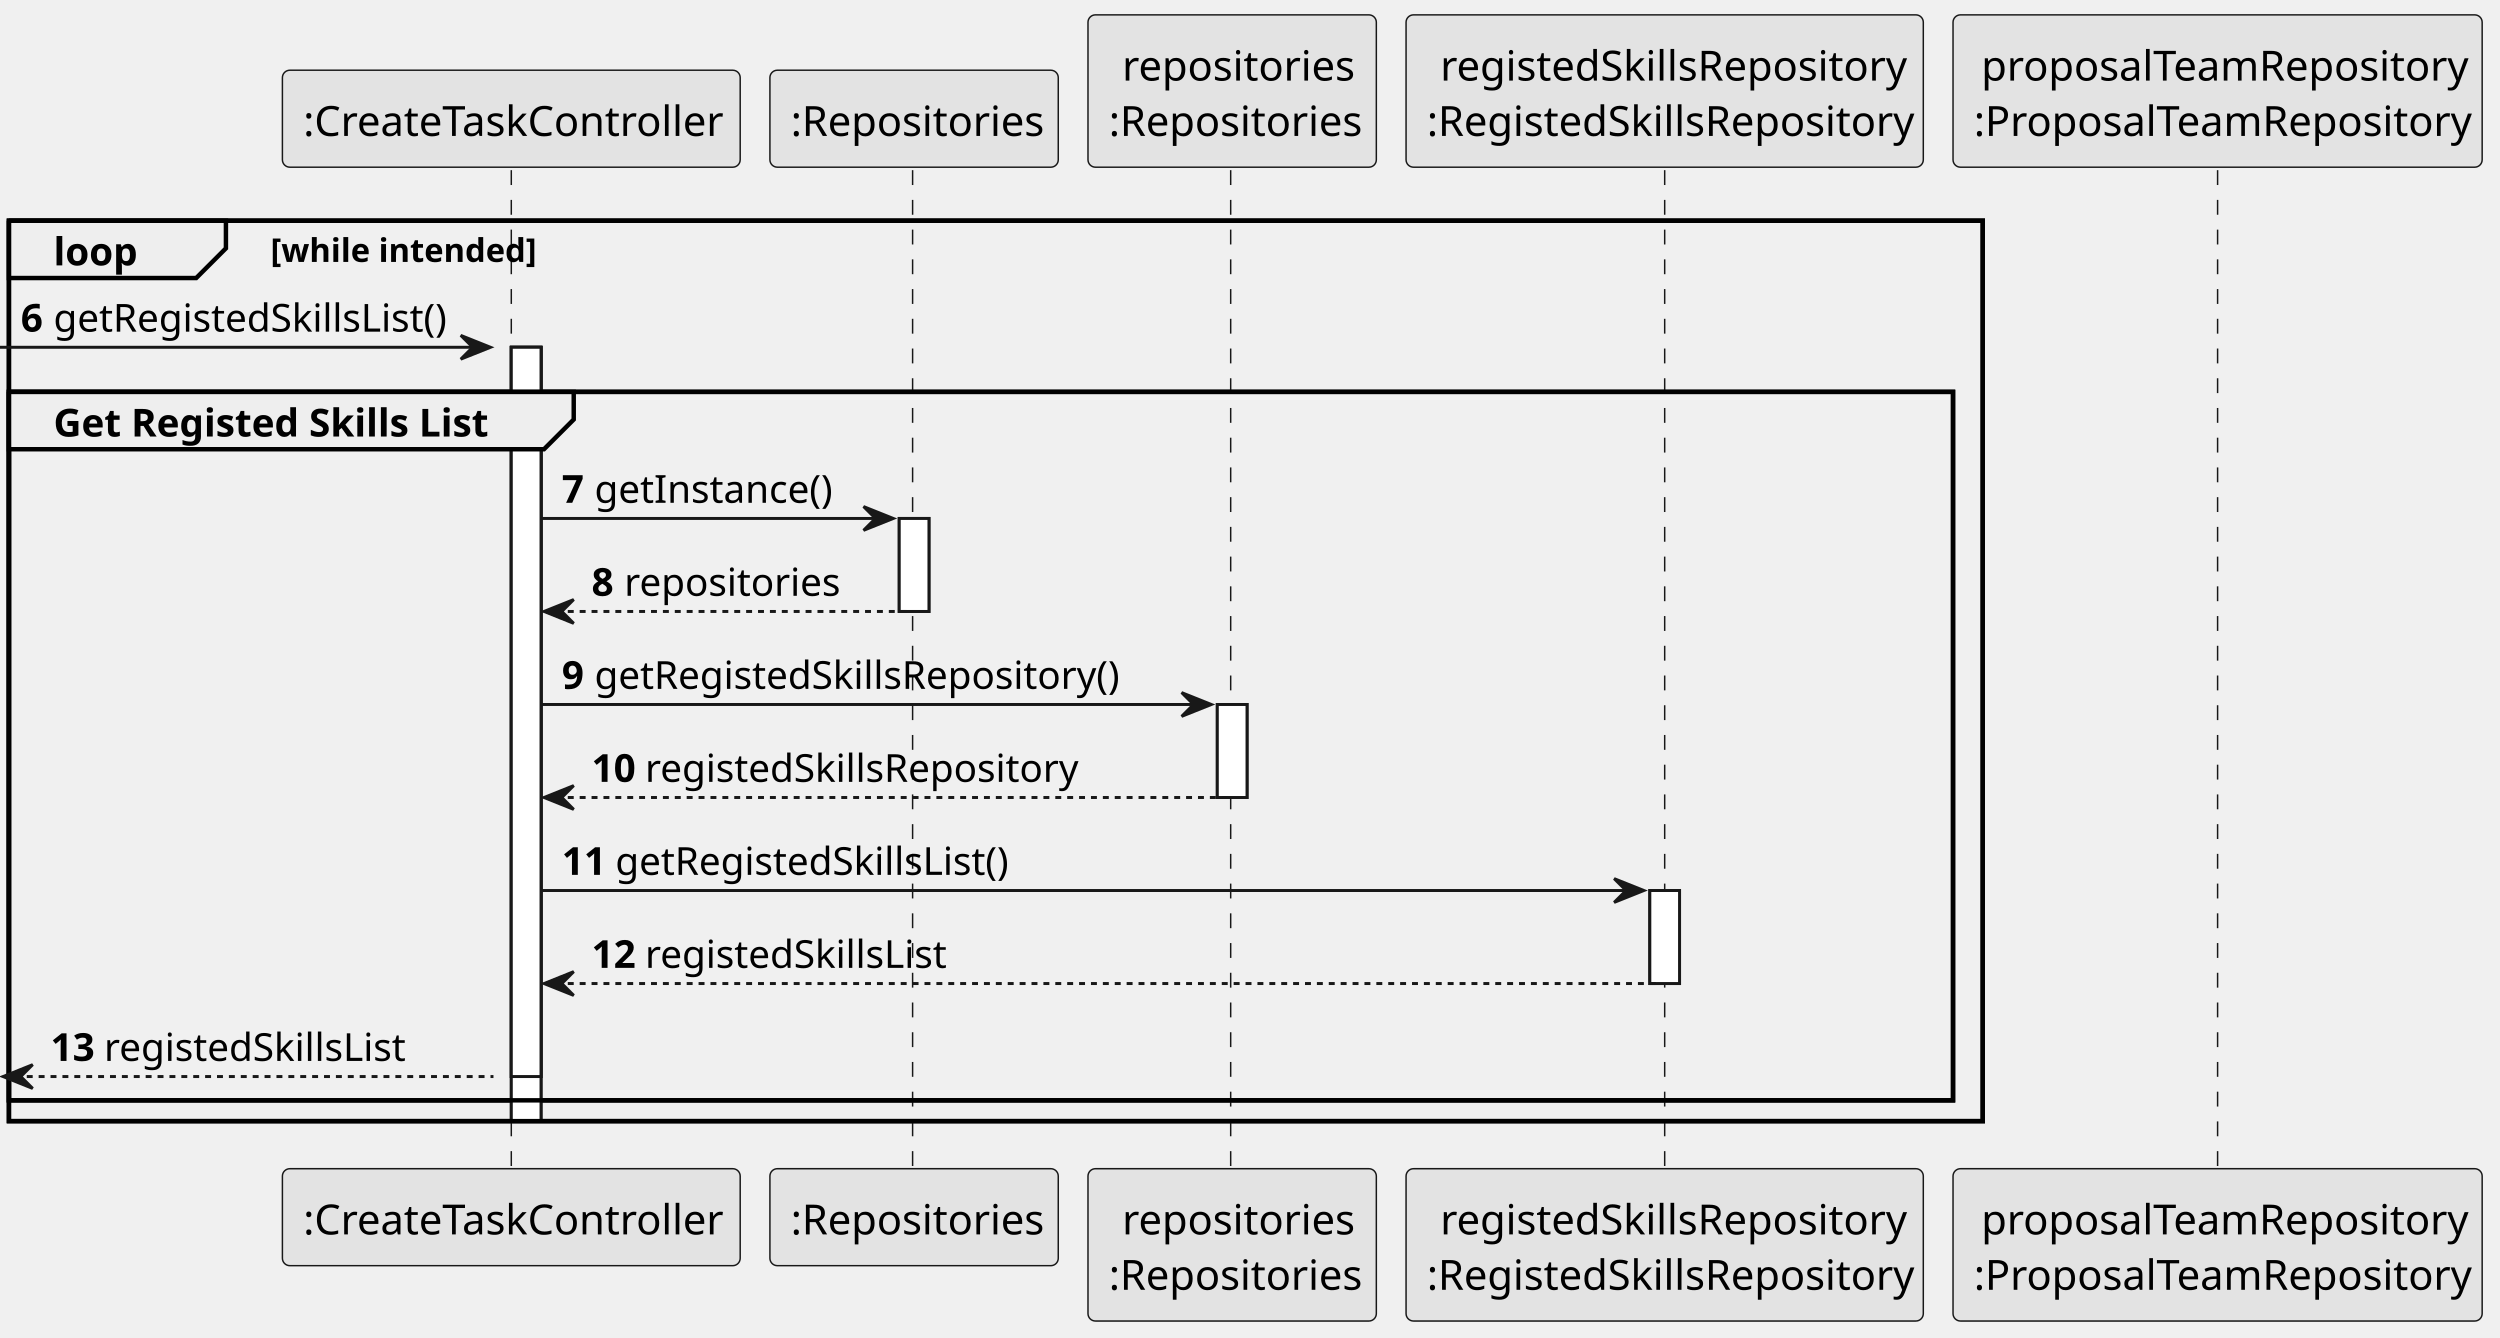
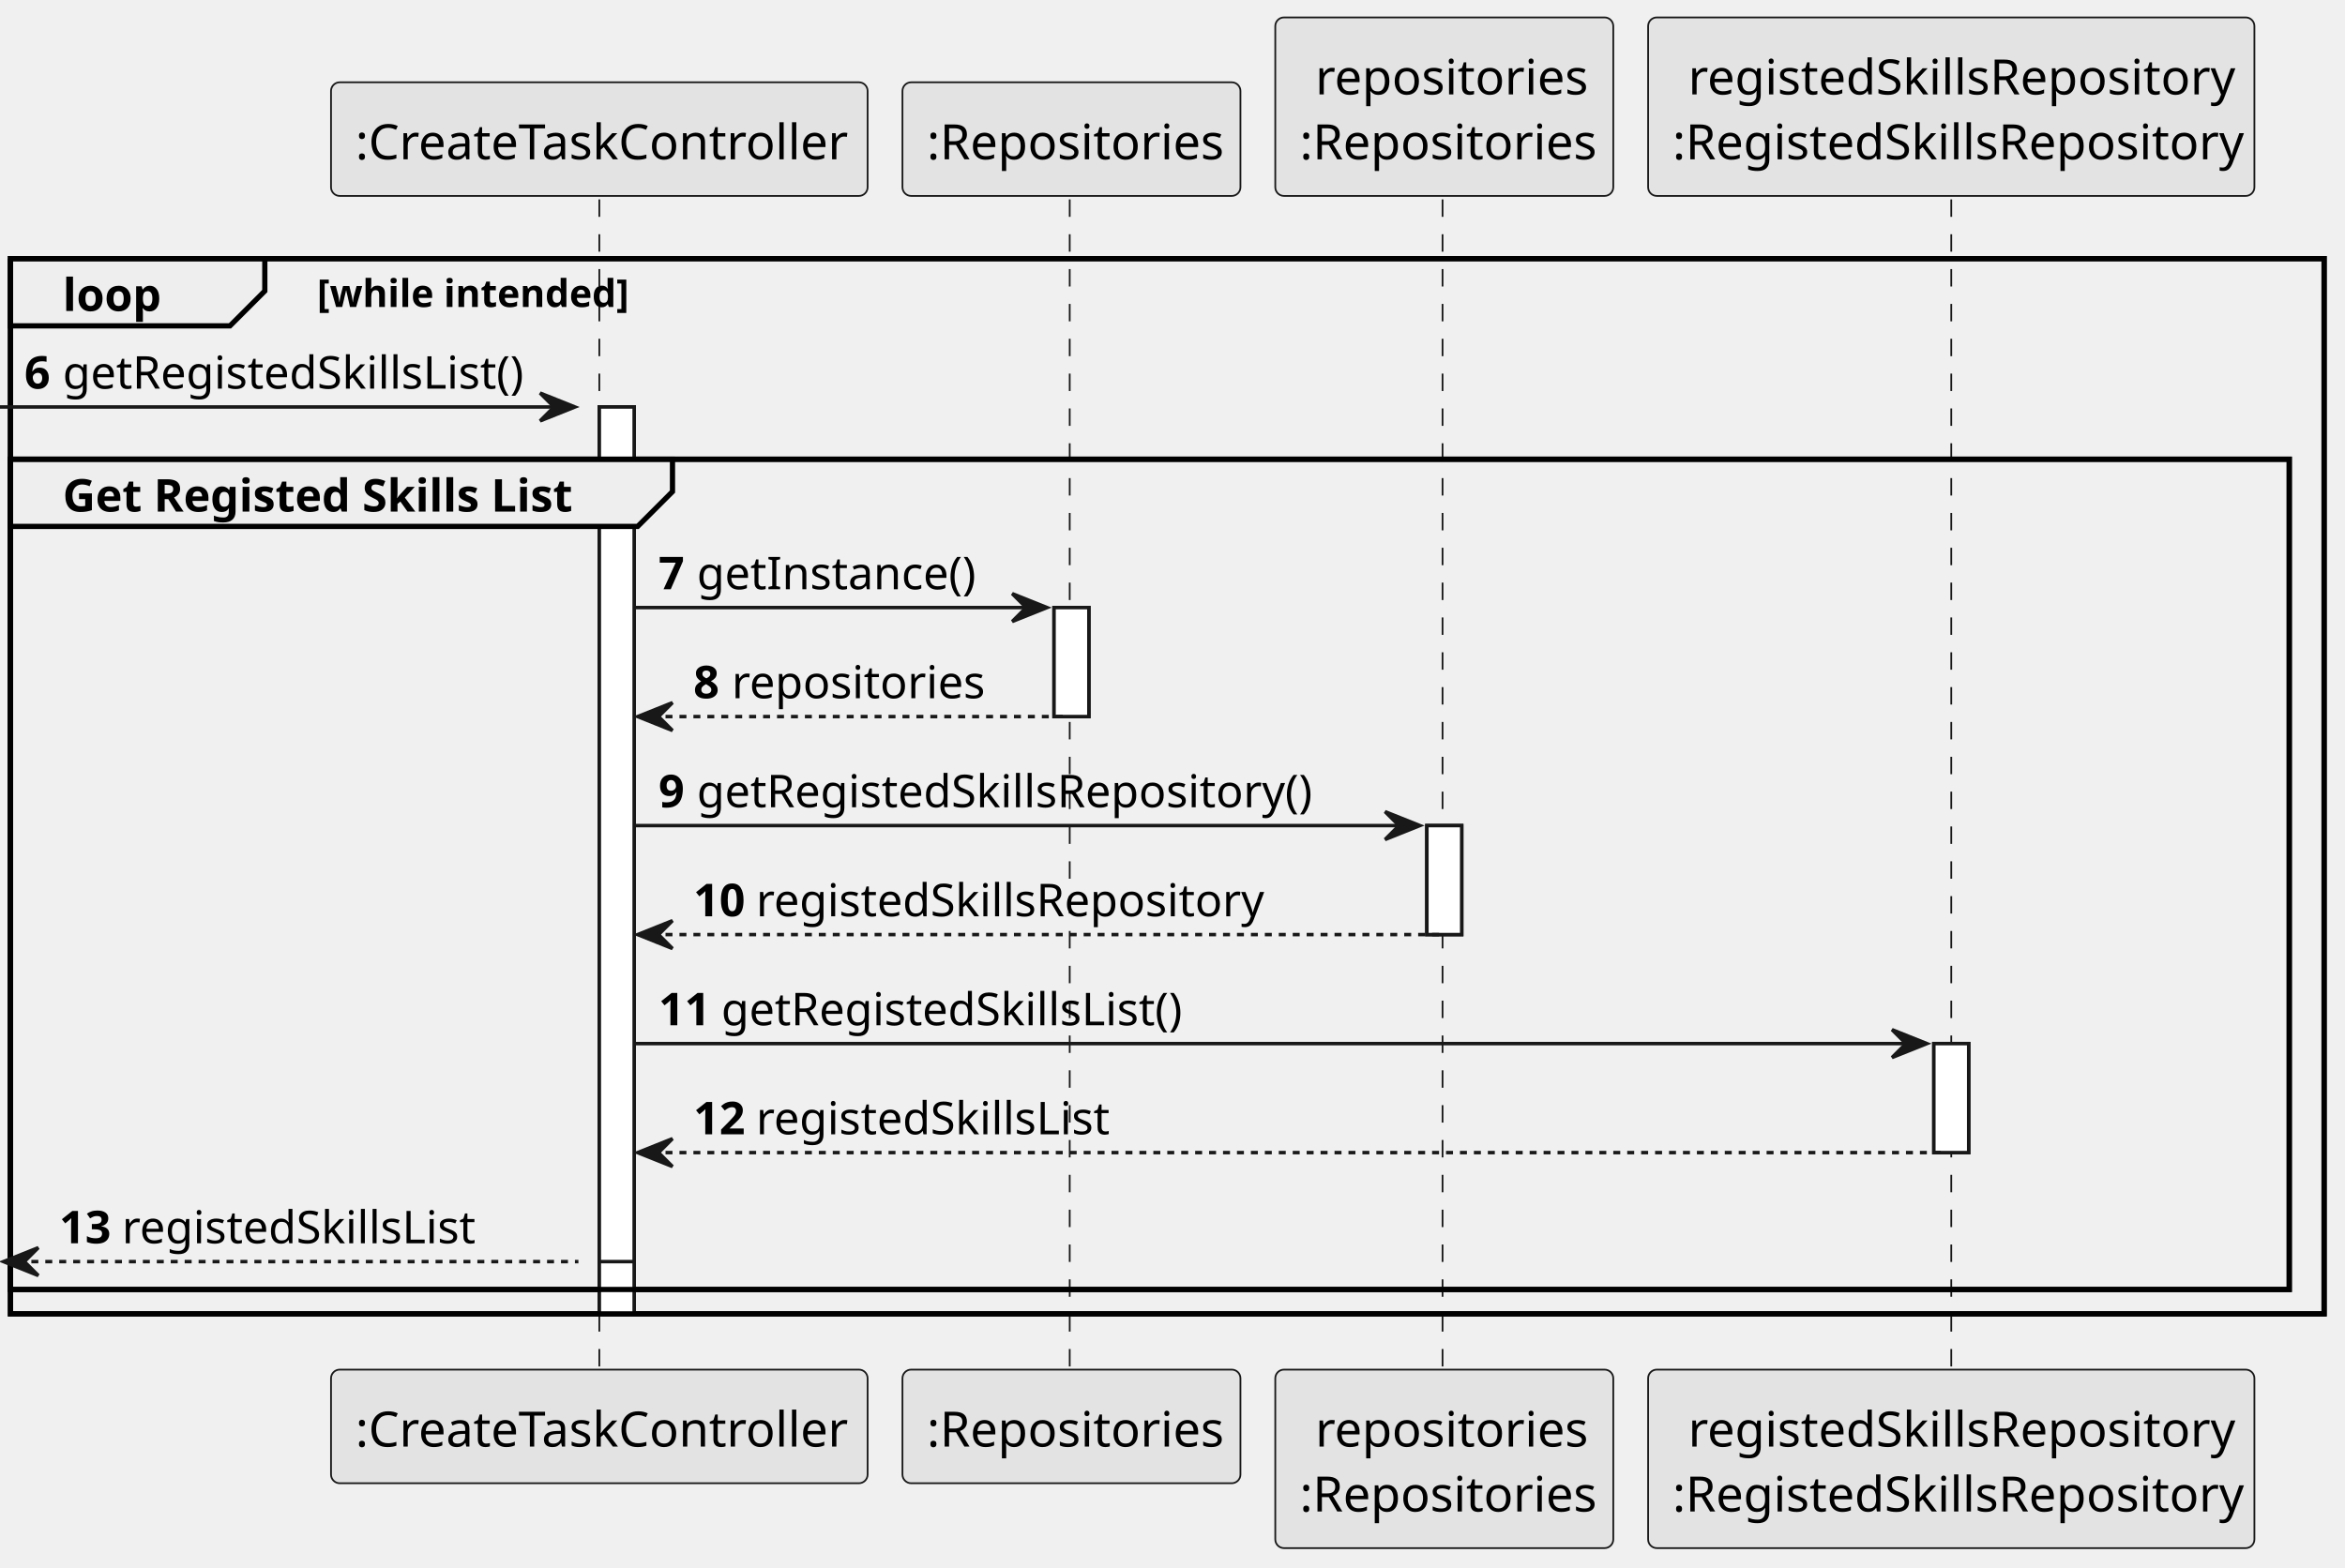
- <svg xmlns="http://www.w3.org/2000/svg" contentStyleType="text/css" height="450px" preserveAspectRatio="none" style="width:841px;height:450px;background:#FFFFFF;" version="1.1" viewBox="0 0 841 450" width="841px" zoomAndPan="magnify">
+ <svg xmlns="http://www.w3.org/2000/svg" contentStyleType="text/css" height="450px" preserveAspectRatio="none" style="width:673px;height:450px;background:#FFFFFF;" version="1.1" viewBox="0 0 673 450" width="673px" zoomAndPan="magnify">
  <defs />
  <g>
    <rect fill="#FFFFFF" height="260.328" style="stroke:#181818;stroke-width:1.0;" width="10" x="172" y="116.824" />
    <rect fill="#FFFFFF" height="245.328" style="stroke:#181818;stroke-width:1.0;" width="10" x="172" y="116.824" />
    <rect fill="#FFFFFF" height="31.291" style="stroke:#181818;stroke-width:1.0;" width="10" x="302.5" y="174.406" />
    <rect fill="#FFFFFF" height="31.291" style="stroke:#181818;stroke-width:1.0;" width="10" x="409.5" y="236.988" />
    <rect fill="#FFFFFF" height="31.291" style="stroke:#181818;stroke-width:1.0;" width="10" x="555" y="299.57" />
    <rect fill="none" height="302.91" style="stroke:#000000;stroke-width:1.5;" width="664" x="3" y="74.242" />
    <rect fill="none" height="238.328" style="stroke:#000000;stroke-width:1.5;" width="654" x="3" y="131.824" />
    <line style="stroke:#181818;stroke-width:0.5;stroke-dasharray:5.0,5.0;" x1="172" x2="172" y1="57.242" y2="394.152" />
    <line style="stroke:#181818;stroke-width:0.5;stroke-dasharray:5.0,5.0;" x1="307" x2="307" y1="57.242" y2="394.152" />
    <line style="stroke:#181818;stroke-width:0.5;stroke-dasharray:5.0,5.0;" x1="414" x2="414" y1="57.242" y2="394.152" />
    <line style="stroke:#181818;stroke-width:0.5;stroke-dasharray:5.0,5.0;" x1="560" x2="560" y1="57.242" y2="394.152" />
-     <line style="stroke:#181818;stroke-width:0.5;stroke-dasharray:5.0,5.0;" x1="746" x2="746" y1="57.242" y2="394.152" />
    <rect fill="#E3E3E3" height="32.621" rx="2.5" ry="2.5" style="stroke:#181818;stroke-width:0.5;" width="154" x="95" y="23.621" />
    <text fill="#000000" font-family="sans-serif" font-size="14" lengthAdjust="spacing" textLength="140" x="102" y="45.728">:CreateTaskController</text>
    <rect fill="#E3E3E3" height="32.621" rx="2.5" ry="2.5" style="stroke:#181818;stroke-width:0.5;" width="154" x="95" y="393.152" />
    <text fill="#000000" font-family="sans-serif" font-size="14" lengthAdjust="spacing" textLength="140" x="102" y="415.26">:CreateTaskController</text>
    <rect fill="#E3E3E3" height="32.621" rx="2.5" ry="2.5" style="stroke:#181818;stroke-width:0.5;" width="97" x="259" y="23.621" />
    <text fill="#000000" font-family="sans-serif" font-size="14" lengthAdjust="spacing" textLength="83" x="266" y="45.728">:Repositories</text>
    <rect fill="#E3E3E3" height="32.621" rx="2.5" ry="2.5" style="stroke:#181818;stroke-width:0.5;" width="97" x="259" y="393.152" />
    <text fill="#000000" font-family="sans-serif" font-size="14" lengthAdjust="spacing" textLength="83" x="266" y="415.26">:Repositories</text>
    <rect fill="#E3E3E3" height="51.242" rx="2.5" ry="2.5" style="stroke:#181818;stroke-width:0.5;" width="97" x="366" y="5" />
    <text fill="#000000" font-family="sans-serif" font-size="14" lengthAdjust="spacing" textLength="74" x="377.5" y="27.107">repositories</text>
    <text fill="#000000" font-family="sans-serif" font-size="14" lengthAdjust="spacing" textLength="83" x="373" y="45.728">:Repositories</text>
    <rect fill="#E3E3E3" height="51.242" rx="2.5" ry="2.5" style="stroke:#181818;stroke-width:0.5;" width="97" x="366" y="393.152" />
    <text fill="#000000" font-family="sans-serif" font-size="14" lengthAdjust="spacing" textLength="74" x="377.5" y="415.26">repositories</text>
    <text fill="#000000" font-family="sans-serif" font-size="14" lengthAdjust="spacing" textLength="83" x="373" y="433.881">:Repositories</text>
    <rect fill="#E3E3E3" height="51.242" rx="2.5" ry="2.5" style="stroke:#181818;stroke-width:0.5;" width="174" x="473" y="5" />
    <text fill="#000000" font-family="sans-serif" font-size="14" lengthAdjust="spacing" textLength="151" x="484.5" y="27.107">registedSkillsRepository</text>
    <text fill="#000000" font-family="sans-serif" font-size="14" lengthAdjust="spacing" textLength="160" x="480" y="45.728">:RegistedSkillsRepository</text>
    <rect fill="#E3E3E3" height="51.242" rx="2.5" ry="2.5" style="stroke:#181818;stroke-width:0.5;" width="174" x="473" y="393.152" />
    <text fill="#000000" font-family="sans-serif" font-size="14" lengthAdjust="spacing" textLength="151" x="484.5" y="415.26">registedSkillsRepository</text>
    <text fill="#000000" font-family="sans-serif" font-size="14" lengthAdjust="spacing" textLength="160" x="480" y="433.881">:RegistedSkillsRepository</text>
-     <rect fill="#E3E3E3" height="51.242" rx="2.5" ry="2.5" style="stroke:#181818;stroke-width:0.5;" width="178" x="657" y="5" />
-     <text fill="#000000" font-family="sans-serif" font-size="14" lengthAdjust="spacing" textLength="159" x="666.5" y="27.107">proposalTeamRepository</text>
-     <text fill="#000000" font-family="sans-serif" font-size="14" lengthAdjust="spacing" textLength="164" x="664" y="45.728">:ProposalTeamRepository</text>
-     <rect fill="#E3E3E3" height="51.242" rx="2.5" ry="2.5" style="stroke:#181818;stroke-width:0.5;" width="178" x="657" y="393.152" />
-     <text fill="#000000" font-family="sans-serif" font-size="14" lengthAdjust="spacing" textLength="159" x="666.5" y="415.26">proposalTeamRepository</text>
-     <text fill="#000000" font-family="sans-serif" font-size="14" lengthAdjust="spacing" textLength="164" x="664" y="433.881">:ProposalTeamRepository</text>
    <rect fill="#FFFFFF" height="260.328" style="stroke:#181818;stroke-width:1.0;" width="10" x="172" y="116.824" />
    <rect fill="#FFFFFF" height="245.328" style="stroke:#181818;stroke-width:1.0;" width="10" x="172" y="116.824" />
    <rect fill="#FFFFFF" height="31.291" style="stroke:#181818;stroke-width:1.0;" width="10" x="302.5" y="174.406" />
    <rect fill="#FFFFFF" height="31.291" style="stroke:#181818;stroke-width:1.0;" width="10" x="409.5" y="236.988" />
    <rect fill="#FFFFFF" height="31.291" style="stroke:#181818;stroke-width:1.0;" width="10" x="555" y="299.57" />
    <path d="M3,74.242 L76,74.242 L76,83.533 L66,93.533 L3,93.533 L3,74.242 " fill="#EEEEEE" style="stroke:#000000;stroke-width:1.5;" />
    <rect fill="none" height="302.91" style="stroke:#000000;stroke-width:1.5;" width="664" x="3" y="74.242" />
    <text fill="#000000" font-family="sans-serif" font-size="13" font-weight="bold" lengthAdjust="spacing" textLength="28" x="18" y="89.27">loop</text>
    <text fill="#000000" font-family="sans-serif" font-size="11" font-weight="bold" lengthAdjust="spacing" textLength="90" x="91" y="88.112">[while intended]</text>
    <polygon fill="#181818" points="155,112.824,165,116.824,155,120.824,159,116.824" style="stroke:#181818;stroke-width:1.0;" />
    <line style="stroke:#181818;stroke-width:1.0;" x1="0" x2="161" y1="116.824" y2="116.824" />
    <text fill="#000000" font-family="sans-serif" font-size="13" font-weight="bold" lengthAdjust="spacing" textLength="7" x="7" y="111.561">6</text>
    <text fill="#000000" font-family="sans-serif" font-size="13" lengthAdjust="spacing" textLength="130" x="18" y="111.561">getRegistedSkillsList()</text>
    <path d="M3,131.824 L193,131.824 L193,141.115 L183,151.115 L3,151.115 L3,131.824 " fill="#EEEEEE" style="stroke:#000000;stroke-width:1.5;" />
    <rect fill="none" height="238.328" style="stroke:#000000;stroke-width:1.5;" width="654" x="3" y="131.824" />
    <text fill="#000000" font-family="sans-serif" font-size="13" font-weight="bold" lengthAdjust="spacing" textLength="145" x="18" y="146.852">Get Registed Skills List</text>
    <polygon fill="#181818" points="290.5,170.406,300.5,174.406,290.5,178.406,294.5,174.406" style="stroke:#181818;stroke-width:1.0;" />
    <line style="stroke:#181818;stroke-width:1.0;" x1="182" x2="296.5" y1="174.406" y2="174.406" />
    <text fill="#000000" font-family="sans-serif" font-size="13" font-weight="bold" lengthAdjust="spacing" textLength="7" x="189" y="169.144">7</text>
    <text fill="#000000" font-family="sans-serif" font-size="13" lengthAdjust="spacing" textLength="75" x="200" y="169.144">getInstance()</text>
    <polygon fill="#181818" points="193,201.697,183,205.697,193,209.697,189,205.697" style="stroke:#181818;stroke-width:1.0;" />
    <line style="stroke:#181818;stroke-width:1.0;stroke-dasharray:2.0,2.0;" x1="187" x2="306.5" y1="205.697" y2="205.697" />
    <text fill="#000000" font-family="sans-serif" font-size="13" font-weight="bold" lengthAdjust="spacing" textLength="7" x="199" y="200.435">8</text>
    <text fill="#000000" font-family="sans-serif" font-size="13" lengthAdjust="spacing" textLength="67" x="210" y="200.435">repositories</text>
    <polygon fill="#181818" points="397.5,232.988,407.5,236.988,397.5,240.988,401.5,236.988" style="stroke:#181818;stroke-width:1.0;" />
    <line style="stroke:#181818;stroke-width:1.0;" x1="182" x2="403.5" y1="236.988" y2="236.988" />
    <text fill="#000000" font-family="sans-serif" font-size="13" font-weight="bold" lengthAdjust="spacing" textLength="7" x="189" y="231.726">9</text>
    <text fill="#000000" font-family="sans-serif" font-size="13" lengthAdjust="spacing" textLength="171" x="200" y="231.726">getRegistedSkillsRepository()</text>
    <polygon fill="#181818" points="193,264.279,183,268.279,193,272.279,189,268.279" style="stroke:#181818;stroke-width:1.0;" />
    <line style="stroke:#181818;stroke-width:1.0;stroke-dasharray:2.0,2.0;" x1="187" x2="413.5" y1="268.279" y2="268.279" />
    <text fill="#000000" font-family="sans-serif" font-size="13" font-weight="bold" lengthAdjust="spacing" textLength="14" x="199" y="263.017">10</text>
    <text fill="#000000" font-family="sans-serif" font-size="13" lengthAdjust="spacing" textLength="140" x="217" y="263.017">registedSkillsRepository</text>
    <polygon fill="#181818" points="543,295.57,553,299.57,543,303.57,547,299.57" style="stroke:#181818;stroke-width:1.0;" />
    <line style="stroke:#181818;stroke-width:1.0;" x1="182" x2="549" y1="299.57" y2="299.57" />
    <text fill="#000000" font-family="sans-serif" font-size="13" font-weight="bold" lengthAdjust="spacing" textLength="14" x="189" y="294.308">11</text>
    <text fill="#000000" font-family="sans-serif" font-size="13" lengthAdjust="spacing" textLength="130" x="207" y="294.308">getRegistedSkillsList()</text>
    <polygon fill="#181818" points="193,326.861,183,330.861,193,334.861,189,330.861" style="stroke:#181818;stroke-width:1.0;" />
    <line style="stroke:#181818;stroke-width:1.0;stroke-dasharray:2.0,2.0;" x1="187" x2="559" y1="330.861" y2="330.861" />
    <text fill="#000000" font-family="sans-serif" font-size="13" font-weight="bold" lengthAdjust="spacing" textLength="14" x="199" y="325.599">12</text>
    <text fill="#000000" font-family="sans-serif" font-size="13" lengthAdjust="spacing" textLength="99" x="217" y="325.599">registedSkillsList</text>
    <polygon fill="#181818" points="11,358.152,1,362.152,11,366.152,7,362.152" style="stroke:#181818;stroke-width:1.0;" />
    <line style="stroke:#181818;stroke-width:1.0;stroke-dasharray:2.0,2.0;" x1="5" x2="166" y1="362.152" y2="362.152" />
    <text fill="#000000" font-family="sans-serif" font-size="13" font-weight="bold" lengthAdjust="spacing" textLength="14" x="17" y="356.89">13</text>
    <text fill="#000000" font-family="sans-serif" font-size="13" lengthAdjust="spacing" textLength="99" x="35" y="356.89">registedSkillsList</text>
  </g>
</svg>
